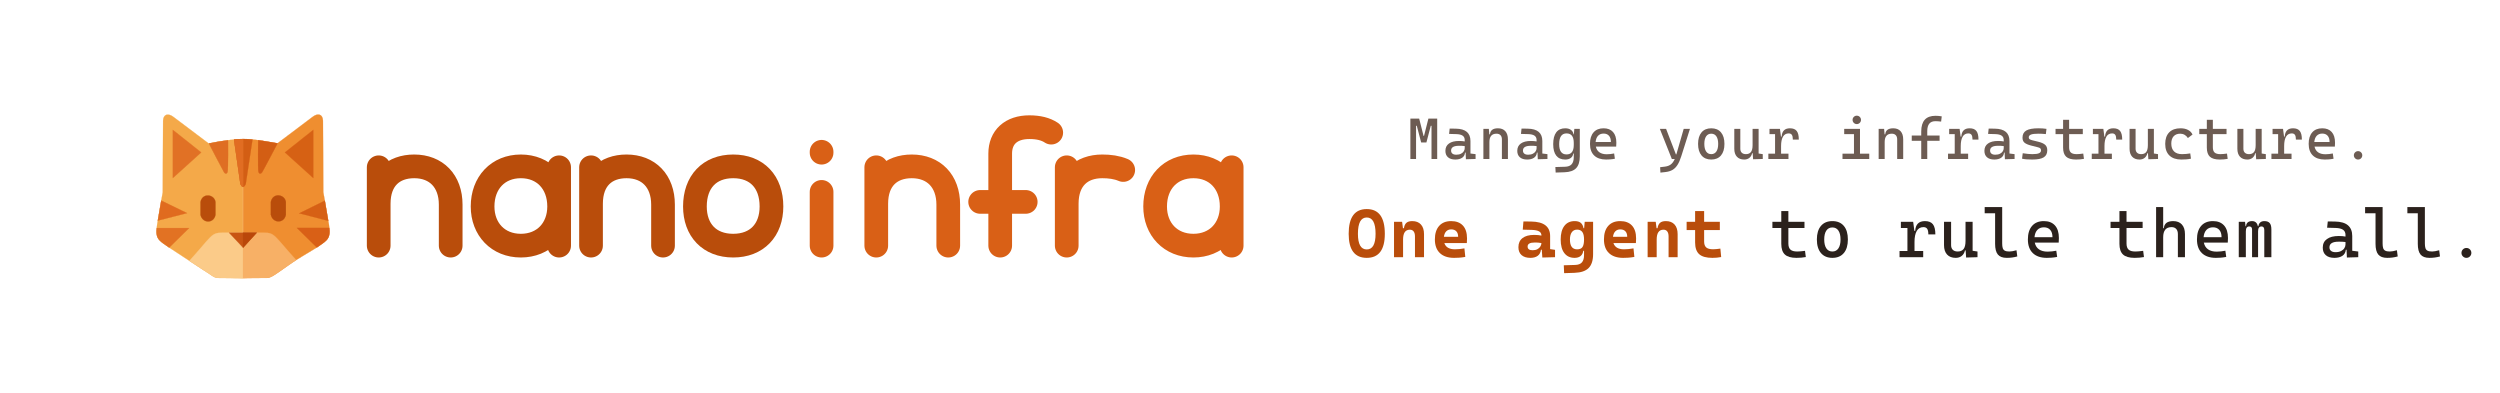
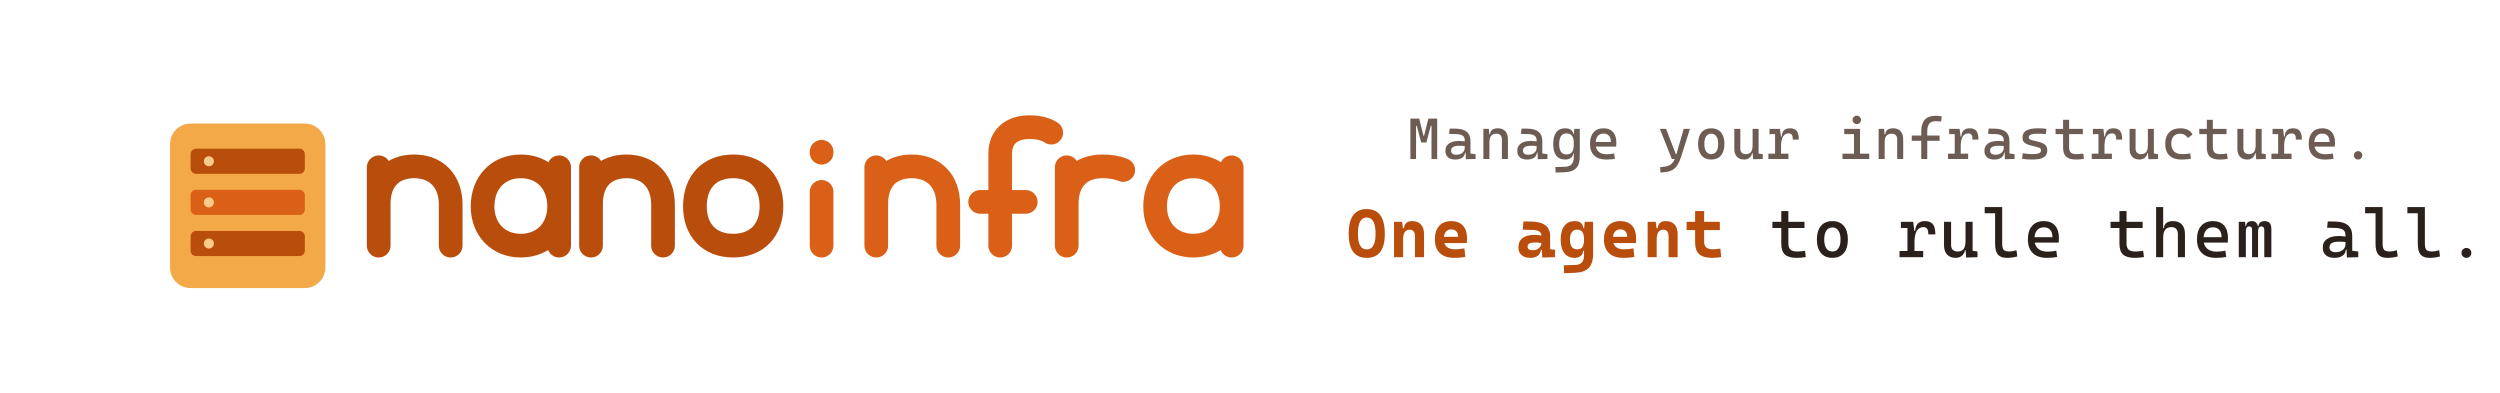
<svg xmlns="http://www.w3.org/2000/svg" width="2469" height="388" viewBox="0 0 2469 388" fill="none" role="img" aria-labelledby="title desc" shape-rendering="geometricPrecision">
  <g transform="translate(140 95) scale(0.9)">
    <g transform="translate(16 20) scale(0.2507)">
-       <path d="M229.029 127.134C308.64 112.113 354.143 106.879 379.029 108.134V716.634L272.029 715.634C251.029 715.634 243.029 702.634 201.529 678.134L54.529 581.634C30.029 565.134 23.98 560.075 13.029 549.134C3.529 537.634 -1.971 526.634 3.529 481.634L28.029 340.634L29.529 27.134C31.029 -2.366 53.029 -6.866 77.029 12.634L229.029 127.134Z" fill="#F4A949" stroke="#F4A949" />
-       <path d="M529.842 126.817C450.231 111.796 404.728 106.562 379.842 107.817V716.317L486.842 715.317C509.342 714.317 570.342 661.817 611.842 637.317L704.342 581.317C728.842 564.817 734.891 559.759 745.842 548.817C755.342 537.317 760.842 526.317 755.342 481.317L730.842 340.317L729.342 26.817C727.842 -2.683 705.842 -7.183 681.842 12.317L529.842 126.817Z" fill="#EF8E30" stroke="#EF8E30" />
-       <path d="M143.342 497.317H1.842C-6.159 550.317 22.842 557.817 56.342 582.817L143.342 497.317Z" fill="#E27223" stroke="#DF6E22" />
-       <path d="M615.342 496.817H757.001C765.002 549.817 735.842 557.317 702.342 582.317L615.342 496.817Z" fill="#D96016" stroke="#D45F16" />
-       <path d="M379.342 716.317V517.817H288.342C239.842 517.817 243.342 531.817 144.842 640.817L233.342 698.817C245.302 707.847 260.342 717.317 275.342 715.817L379.342 716.317Z" fill="#FBCB89" stroke="#FBCB8A" />
-       <path d="M566.842 382.817C561.842 348.817 509.842 341.317 501.342 382.817V439.317C509.842 477.317 559.342 478.317 566.842 439.317V382.817Z" fill="#B94D0B" stroke="#B5490B" />
-       <path d="M379.342 716.317V517.817H470.342C518.842 517.817 513.342 528.317 611.842 637.317L522.842 698.817C510.881 707.847 495.342 715.817 483.342 715.817L379.342 716.317Z" fill="#F7B066" stroke="#F8B166" />
-       <path d="M258.842 383.199C253.842 349.199 201.842 341.699 193.342 383.199V439.699C201.842 477.699 251.342 478.699 258.842 439.699V383.199Z" fill="#B94D0B" stroke="#B94D0B" />
-       <path d="M439.342 517.817H318.342L379.842 583.317L439.342 517.817Z" fill="#C85513" stroke="#C85513" />
-       <path d="M379.342 583.317V517.817H438.842L379.342 583.317Z" fill="#BA470A" stroke="#B94D0B" />
-       <path d="M367.842 304.817L339.842 109.817C369.864 107.082 387.219 106.437 420.842 109.817L391.342 304.817C382.555 322.184 376.628 321.255 367.842 304.817Z" fill="#D35E14" stroke="#D35E14" />
-       <path d="M446.412 112.822C473.271 116.662 491.893 119.703 529.928 126.325L530.604 126.442L530.284 127.05L529.842 126.817L530.283 127.051C530.283 127.051 530.282 127.054 530.281 127.055C530.279 127.059 530.276 127.064 530.273 127.071C530.265 127.085 530.254 127.107 530.239 127.135C530.209 127.193 530.164 127.279 530.105 127.391C529.986 127.617 529.81 127.951 529.581 128.387C529.122 129.261 528.449 130.543 527.59 132.177C525.872 135.444 523.413 140.12 520.448 145.753C514.519 157.018 506.565 172.113 498.471 187.426C490.377 202.738 482.142 218.27 475.65 230.412C469.165 242.538 464.401 251.316 463.262 253.088C460.97 256.653 457.712 259.067 454.529 259.067C451.263 259.067 448.386 256.547 446.859 250.949C446.467 249.511 446.169 246.271 445.938 241.776C445.705 237.256 445.537 231.406 445.42 224.701C445.186 211.289 445.154 194.441 445.217 177.94C445.279 161.438 445.436 145.281 445.576 133.249C445.647 127.233 445.713 122.248 445.762 118.767C445.786 117.027 445.806 115.662 445.82 114.733C445.827 114.268 445.832 113.912 445.836 113.673C445.838 113.553 445.839 113.462 445.84 113.401C445.84 113.371 445.841 113.348 445.841 113.333C445.841 113.325 445.842 113.319 445.842 113.315C445.842 113.313 445.842 113.311 445.842 113.31C445.845 113.31 445.882 113.31 446.342 113.317L445.842 113.309L445.851 112.742L446.412 112.822Z" fill="#D35E14" stroke="#D35C15" />
-       <path d="M311.842 251.317C314.842 240.317 313.842 112.817 313.842 112.817C281.05 117.181 262.657 120.321 229.842 126.817C229.842 126.817 291.842 246.317 296.342 253.317C300.842 260.317 308.842 262.317 311.842 251.317Z" fill="#DF6E23" stroke="#DA6D1F" />
-       <path d="M562.842 166.317L686.842 67.817V278.317L562.842 166.317Z" fill="#D66114" stroke="#D86116" />
-       <path d="M196.342 166.317L72.342 67.817V278.317L196.342 166.317Z" fill="#E17125" stroke="#E27326" />
-       <path d="M752.342 465.817L625.342 432.817L737.497 377.487L752.342 465.817Z" fill="#D66015" />
-       <path d="M737.842 377.317L737.497 377.487M737.497 377.487L625.342 432.817L752.342 465.817L737.497 377.487Z" stroke="#D66115" />
-       <path d="M6.342 464.817L134.342 432.004L21.303 376.986L6.342 464.817Z" fill="#E06B1F" />
-       <path d="M20.956 376.817L21.303 376.986M21.303 376.986L134.342 432.004L6.342 464.817L21.303 376.986Z" stroke="#DF6E1E" />
-       <path d="M379.842 317.775C376.246 317.475 372.636 313.145 368.342 305.112L340.342 110.112C355.495 108.732 367.422 107.884 379.842 107.817V317.775Z" fill="#E16D22" stroke="#E27225" />
+       <rect x="60" y="40" width="680" height="720" rx="90" fill="#F4A949" />
+       <rect x="150" y="150" width="500" height="110" rx="24" fill="#B94D0B" />
+       <rect x="150" y="330" width="500" height="110" rx="24" fill="#D96016" />
+       <rect x="150" y="510" width="500" height="110" rx="24" fill="#B94D0B" />
+       <circle cx="230" cy="205" r="22" fill="#FBCB89" />
+       <circle cx="230" cy="385" r="22" fill="#FBCB89" />
+       <circle cx="230" cy="565" r="22" fill="#FBCB89" />
    </g>
    <g fill="none" stroke="#B94D0B" stroke-width="26" stroke-linecap="round" stroke-linejoin="round">
      <path d="M260 164V78M260 118C260 91 276 77 299 77C323 77 339 93 339 119V164" />
      <path d="M458 164V78M458 121C458 95 441 77 416 77C391 77 374 95 374 121C374 146 391 164 416 164C441 164 458 146 458 121" />
      <path d="M493 164V78M493 118C493 91 509 77 532 77C556 77 572 93 572 119V164" />
      <path d="M691 121C691 147 675 164 649 164C623 164 607 147 607 121C607 94 623 77 649 77C675 77 691 94 691 121Z" />
    </g>
    <g fill="none" stroke="#D96016" stroke-width="26" stroke-linecap="round" stroke-linejoin="round">
      <path d="M746 164V105M746 62L746 61" />
      <path d="M806 164V78M806 118C806 91 822 77 845 77C869 77 885 93 885 119V164" />
      <path d="M942 164V63C942 45 954 34 974 34C984 34 992 36 998 40M920 116H970" />
      <path d="M1015 164V78M1015 118C1015 91 1031 77 1054 77C1062 77 1070 78 1077 81" />
      <path d="M1196 164V78M1196 121C1196 95 1179 77 1154 77C1129 77 1112 95 1112 121C1112 146 1129 164 1154 164C1179 164 1196 146 1196 121" />
    </g>
  </g>
  <g transform="translate(1389.299 157) scale(0.02805392 -0.02805392)" fill="#6D5C53">
    <g transform="translate(0.0 0)">
      <path d="M128 0V1420H438L592 810H608L762 1420H1072V0H872V1168H846L692 580H508L354 1168H328V0Z" />
    </g>
    <g transform="translate(1265.0 0)">
      <path d="M818 -10 808 224H787Q775 102 683.5 41.0Q592 -20 444 -20Q278 -20 187.0 60.0Q96 140 96 286Q96 454 221.5 544.0Q347 634 576 634Q690 634 776 617V666Q776 772 701.5 821.5Q627 871 480 875L226 882L246 1070L460 1067Q723 1063 850.5 953.5Q978 844 978 634V192L1158 170V0ZM776 454Q725 462 674.5 463.0Q624 464 572 464Q296 464 296 296Q296 226 343.5 188.0Q391 150 478 150Q577 150 643.5 184.0Q710 218 743.0 271.0Q776 324 776 380Z" />
    </g>
    <g transform="translate(2530.0 0)">
      <path d="M820 0V690Q820 786 770.0 838.0Q720 890 630 890Q380 890 380 596V0H168V1060H360L377 868H400Q418 1080 680 1080Q848 1080 940.0 978.0Q1032 876 1032 690V0Z" />
    </g>
    <g transform="translate(3795.0 0)">
      <path d="M818 -10 808 224H787Q775 102 683.5 41.0Q592 -20 444 -20Q278 -20 187.0 60.0Q96 140 96 286Q96 454 221.5 544.0Q347 634 576 634Q690 634 776 617V666Q776 772 701.5 821.5Q627 871 480 875L226 882L246 1070L460 1067Q723 1063 850.5 953.5Q978 844 978 634V192L1158 170V0ZM776 454Q725 462 674.5 463.0Q624 464 572 464Q296 464 296 296Q296 226 343.5 188.0Q391 150 478 150Q577 150 643.5 184.0Q710 218 743.0 271.0Q776 324 776 380Z" />
    </g>
    <g transform="translate(5060.0 0)">
      <path d="M182 -478 172 -284 512 -274Q673 -269 746.0 -185.0Q819 -101 820 62V192H800Q790 92 715.5 36.0Q641 -20 519 -20Q311 -20 203.5 117.0Q96 254 96 520Q96 796 203.5 938.0Q311 1080 519 1080Q643 1080 720.0 1024.0Q797 968 810 868H823L840 1060H1032V94Q1032 -189 903.0 -324.0Q774 -459 492 -468ZM820 566Q820 900 566 900Q306 900 306 520Q306 160 566 160Q820 160 820 494Z" />
    </g>
    <g transform="translate(6325.0 0)">
      <path d="M692 -20Q421 -20 273.5 122.5Q126 265 126 532Q126 792 251.0 936.0Q376 1080 604 1080Q819 1080 936.5 950.0Q1054 820 1054 572Q1054 499 1048 436H332Q360 303 458.0 234.5Q556 166 716 166Q782 166 846.0 173.5Q910 181 976 194L1002 8Q908 -10 830.0 -15.0Q752 -20 692 -20ZM324 598H862Q862 741 794.0 817.5Q726 894 606 894Q483 894 410.0 817.0Q337 740 324 598Z" />
    </g>
    <g transform="translate(8855.0 0)">
      <path d="M75 -480 65 -290 231 -270Q358 -255 440.5 -193.0Q523 -131 580 0H477L55 1060H275L621 160H636L895 1060H1115L809 94Q749 -96 674.5 -212.0Q600 -328 498.5 -386.0Q397 -444 255 -460Z" />
    </g>
    <g transform="translate(10120.0 0)">
      <path d="M600 -20Q380 -20 258.0 124.0Q136 268 136 530Q136 793 258.0 936.5Q380 1080 600 1080Q821 1080 942.5 936.5Q1064 793 1064 530Q1064 268 942.5 124.0Q821 -20 600 -20ZM600 170Q717 170 780.5 264.0Q844 358 844 530Q844 703 780.5 796.5Q717 890 600 890Q483 890 419.5 796.5Q356 703 356 530Q356 358 419.5 264.0Q483 170 600 170Z" />
    </g>
    <g transform="translate(11385.0 0)">
      <path d="M496 -20Q329 -20 237.5 79.5Q146 179 146 360V1060H358V360Q358 269 410.0 219.5Q462 170 556 170Q672 170 731.0 243.5Q790 317 790 490V1060H1002V192L1148 170V0L808 -10L793 204H774Q749 96 676.0 38.0Q603 -20 496 -20Z" />
    </g>
    <g transform="translate(12650.0 0)">
      <path d="M528 456V186H788V0H80V186H316V874H120V1060H488L524 788H548Q566 1080 840 1080Q1004 1080 1078.0 986.0Q1152 892 1152 682H942Q942 798 907.5 849.0Q873 900 796 900Q661 900 594.5 784.5Q528 669 528 456Z" />
    </g>
    <g transform="translate(15180.0 0)">
      <path d="M160 0V186H564V874H220V1060H776V186H1102V0ZM663 1228Q602 1228 558.5 1271.5Q515 1315 515 1376Q515 1438 558.5 1481.0Q602 1524 663 1524Q725 1524 768.0 1481.0Q811 1438 811 1376Q811 1315 768.0 1271.5Q725 1228 663 1228Z" />
    </g>
    <g transform="translate(16445.0 0)">
      <path d="M820 0V690Q820 786 770.0 838.0Q720 890 630 890Q380 890 380 596V0H168V1060H360L377 868H400Q418 1080 680 1080Q848 1080 940.0 978.0Q1032 876 1032 690V0Z" />
    </g>
    <g transform="translate(17710.0 0)">
      <path d="M402 0V640H68V826H402V970Q402 1520 904 1520Q1018 1520 1124 1500L1102 1316Q1039 1324 991.0 1327.0Q943 1330 898 1330Q614 1330 614 980V826H1048V640H614V0Z" />
    </g>
    <g transform="translate(18975.0 0)">
      <path d="M528 456V186H788V0H80V186H316V874H120V1060H488L524 788H548Q566 1080 840 1080Q1004 1080 1078.0 986.0Q1152 892 1152 682H942Q942 798 907.5 849.0Q873 900 796 900Q661 900 594.5 784.5Q528 669 528 456Z" />
    </g>
    <g transform="translate(20240.0 0)">
      <path d="M818 -10 808 224H787Q775 102 683.5 41.0Q592 -20 444 -20Q278 -20 187.0 60.0Q96 140 96 286Q96 454 221.5 544.0Q347 634 576 634Q690 634 776 617V666Q776 772 701.5 821.5Q627 871 480 875L226 882L246 1070L460 1067Q723 1063 850.5 953.5Q978 844 978 634V192L1158 170V0ZM776 454Q725 462 674.5 463.0Q624 464 572 464Q296 464 296 296Q296 226 343.5 188.0Q391 150 478 150Q577 150 643.5 184.0Q710 218 743.0 271.0Q776 324 776 380Z" />
    </g>
    <g transform="translate(21505.0 0)">
      <path d="M518 -20Q398 -20 312.5 -13.0Q227 -6 156 10L180 202Q285 186 365.5 178.0Q446 170 518 170Q679 170 751.5 201.5Q824 233 824 302Q824 350 798.5 373.5Q773 397 720 410L476 472Q319 512 245.5 571.0Q172 630 172 750Q172 924 305.5 1002.0Q439 1080 736 1080Q882 1080 1016 1060L994 876Q913 884 851.0 887.0Q789 890 730 890Q552 890 472.0 859.5Q392 829 392 760Q392 714 425.0 693.5Q458 673 526 656L722 608Q889 568 966.5 501.0Q1044 434 1044 306Q1044 135 919.0 57.5Q794 -20 518 -20Z" />
    </g>
    <g transform="translate(22770.0 0)">
      <path d="M792 -20Q551 -20 443.5 80.0Q336 180 336 400V874H70V1060H336V1380H548V1060H1030V874H548V410Q548 284 609.5 227.0Q671 170 812 170Q862 170 918.0 175.5Q974 181 1046 190L1070 4Q1000 -8 933.5 -14.0Q867 -20 792 -20Z" />
    </g>
    <g transform="translate(24035.0 0)">
      <path d="M528 456V186H788V0H80V186H316V874H120V1060H488L524 788H548Q566 1080 840 1080Q1004 1080 1078.0 986.0Q1152 892 1152 682H942Q942 798 907.5 849.0Q873 900 796 900Q661 900 594.5 784.5Q528 669 528 456Z" />
    </g>
    <g transform="translate(25300.0 0)">
      <path d="M496 -20Q329 -20 237.5 79.5Q146 179 146 360V1060H358V360Q358 269 410.0 219.5Q462 170 556 170Q672 170 731.0 243.5Q790 317 790 490V1060H1002V192L1148 170V0L808 -10L793 204H774Q749 96 676.0 38.0Q603 -20 496 -20Z" />
    </g>
    <g transform="translate(26565.0 0)">
      <path d="M702 -20Q431 -20 283.5 122.5Q136 265 136 532Q136 792 275.5 936.0Q415 1080 674 1080Q829 1080 939.5 1022.5Q1050 965 1097 860L934 737Q889 810 819.0 850.0Q749 890 666 890Q516 890 433.0 799.5Q350 709 350 542Q350 361 447.5 265.5Q545 170 726 170Q800 170 874.0 177.0Q948 184 1018 196L1042 10Q960 -8 872.5 -14.0Q785 -20 702 -20Z" />
    </g>
    <g transform="translate(27830.0 0)">
      <path d="M792 -20Q551 -20 443.5 80.0Q336 180 336 400V874H70V1060H336V1380H548V1060H1030V874H548V410Q548 284 609.5 227.0Q671 170 812 170Q862 170 918.0 175.5Q974 181 1046 190L1070 4Q1000 -8 933.5 -14.0Q867 -20 792 -20Z" />
    </g>
    <g transform="translate(29095.0 0)">
      <path d="M496 -20Q329 -20 237.5 79.5Q146 179 146 360V1060H358V360Q358 269 410.0 219.5Q462 170 556 170Q672 170 731.0 243.5Q790 317 790 490V1060H1002V192L1148 170V0L808 -10L793 204H774Q749 96 676.0 38.0Q603 -20 496 -20Z" />
    </g>
    <g transform="translate(30360.0 0)">
      <path d="M528 456V186H788V0H80V186H316V874H120V1060H488L524 788H548Q566 1080 840 1080Q1004 1080 1078.0 986.0Q1152 892 1152 682H942Q942 798 907.5 849.0Q873 900 796 900Q661 900 594.5 784.5Q528 669 528 456Z" />
    </g>
    <g transform="translate(31625.0 0)">
      <path d="M692 -20Q421 -20 273.5 122.5Q126 265 126 532Q126 792 251.0 936.0Q376 1080 604 1080Q819 1080 936.5 950.0Q1054 820 1054 572Q1054 499 1048 436H332Q360 303 458.0 234.5Q556 166 716 166Q782 166 846.0 173.5Q910 181 976 194L1002 8Q908 -10 830.0 -15.0Q752 -20 692 -20ZM324 598H862Q862 741 794.0 817.5Q726 894 606 894Q483 894 410.0 817.0Q337 740 324 598Z" />
    </g>
    <g transform="translate(32890.0 0)">
      <path d="M600 -20Q539 -20 495.5 23.5Q452 67 452 128Q452 190 495.5 233.0Q539 276 600 276Q662 276 705.0 233.0Q748 190 748 128Q748 67 705.0 23.5Q662 -20 600 -20Z" />
    </g>
  </g>
  <g transform="translate(1330 254) scale(0.033 -0.033)" fill="#B94D0B">
    <g transform="translate(0.0 0)">
      <path d="M600 -20Q59 -20 59 700Q59 1440 600 1440Q1141 1440 1141 700Q1141 -20 600 -20ZM600 232Q864 232 864 700Q864 1188 600 1188Q336 1188 336 700Q336 232 600 232Z" />
    </g>
    <g transform="translate(1265.0 0)">
      <path d="M778 0V623Q778 719 738.5 771.0Q699 823 626 823Q422 823 422 529V0H151V1060H393L418 868H448Q463 975 521.0 1027.5Q579 1080 697 1080Q865 1080 957.0 978.0Q1049 876 1049 690V0Z" />
    </g>
    <g transform="translate(2530.0 0)">
      <path d="M684 -20Q409 -20 259.0 122.5Q109 265 109 532Q109 792 236.5 936.0Q364 1080 596 1080Q823 1080 947.0 947.0Q1071 814 1071 560Q1071 488 1065 423H392Q454 236 708 236Q780 236 850.0 243.5Q920 251 993 264L1019 8Q917 -10 833.0 -15.0Q749 -20 684 -20ZM379 611H805Q805 718 750.5 775.0Q696 832 598 832Q506 832 449.5 774.5Q393 717 379 611Z" />
    </g>
    <g transform="translate(5060.0 0)">
      <path d="M795 -10 778 224H754Q739 102 656.5 41.0Q574 -20 436 -20Q267 -20 173.0 63.0Q79 146 79 299Q79 477 202.0 572.0Q325 667 551 667Q617 667 668.5 662.0Q720 657 768 646V649Q768 734 695.5 773.5Q623 813 480 817L209 824L229 1070L460 1067Q748 1063 888.0 953.5Q1028 844 1028 634V242L1175 220V0ZM768 423Q710 435 663.0 437.0Q616 439 564 439Q354 439 354 319Q354 208 503 208Q589 208 647.5 239.5Q706 271 736.0 320.5Q766 370 768 423Z" />
    </g>
    <g transform="translate(6325.0 0)">
      <path d="M182 -478 172 -242 512 -232Q652 -228 715.0 -154.5Q778 -81 778 62V192H756Q740 86 673.0 33.0Q606 -20 495 -20Q298 -20 188.5 122.0Q79 264 79 529Q79 792 188.5 936.0Q298 1080 497 1080Q618 1080 680.5 1027.5Q743 975 762 868H781L798 1060H1049V94Q1049 -189 916.0 -323.5Q783 -458 492 -468ZM778 529Q778 683 726.5 754.0Q675 825 571 825Q468 825 412.0 747.5Q356 670 356 529Q356 235 571 235Q687 235 732.5 305.0Q778 375 778 529Z" />
    </g>
    <g transform="translate(7590.0 0)">
      <path d="M684 -20Q409 -20 259.0 122.5Q109 265 109 532Q109 792 236.5 936.0Q364 1080 596 1080Q823 1080 947.0 947.0Q1071 814 1071 560Q1071 488 1065 423H392Q454 236 708 236Q780 236 850.0 243.5Q920 251 993 264L1019 8Q917 -10 833.0 -15.0Q749 -20 684 -20ZM379 611H805Q805 718 750.5 775.0Q696 832 598 832Q506 832 449.5 774.5Q393 717 379 611Z" />
    </g>
    <g transform="translate(8855.0 0)">
      <path d="M778 0V623Q778 719 738.5 771.0Q699 823 626 823Q422 823 422 529V0H151V1060H393L418 868H448Q463 975 521.0 1027.5Q579 1080 697 1080Q865 1080 957.0 978.0Q1049 876 1049 690V0Z" />
    </g>
    <g transform="translate(10120.0 0)">
      <path d="M825 -20Q551 -20 429.0 90.0Q307 200 307 442V811H53V1060H307V1380H577V1060H1047V811H577V468Q577 347 639.5 292.0Q702 237 845 237Q891 237 943.5 242.5Q996 248 1063 257L1087 4Q1021 -8 958.5 -14.0Q896 -20 825 -20Z" />
    </g>
  </g>
  <g transform="translate(1330 254) scale(0.033 -0.033) translate(11405 0)" fill="#2B211C">
    <g transform="translate(1265.0 0)">
      <path d="M792 -20Q551 -20 443.5 80.0Q336 180 336 400V874H70V1060H336V1380H548V1060H1030V874H548V410Q548 284 609.5 227.0Q671 170 812 170Q862 170 918.0 175.5Q974 181 1046 190L1070 4Q1000 -8 933.5 -14.0Q867 -20 792 -20Z" />
    </g>
    <g transform="translate(2530.0 0)">
      <path d="M600 -20Q380 -20 258.0 124.0Q136 268 136 530Q136 793 258.0 936.5Q380 1080 600 1080Q821 1080 942.5 936.5Q1064 793 1064 530Q1064 268 942.5 124.0Q821 -20 600 -20ZM600 170Q717 170 780.5 264.0Q844 358 844 530Q844 703 780.5 796.5Q717 890 600 890Q483 890 419.5 796.5Q356 703 356 530Q356 358 419.5 264.0Q483 170 600 170Z" />
    </g>
    <g transform="translate(5060.0 0)">
      <path d="M528 456V186H788V0H80V186H316V874H120V1060H488L524 788H548Q566 1080 840 1080Q1004 1080 1078.0 986.0Q1152 892 1152 682H942Q942 798 907.5 849.0Q873 900 796 900Q661 900 594.5 784.5Q528 669 528 456Z" />
    </g>
    <g transform="translate(6325.0 0)">
      <path d="M496 -20Q329 -20 237.5 79.5Q146 179 146 360V1060H358V360Q358 269 410.0 219.5Q462 170 556 170Q672 170 731.0 243.5Q790 317 790 490V1060H1002V192L1148 170V0L808 -10L793 204H774Q749 96 676.0 38.0Q603 -20 496 -20Z" />
    </g>
    <g transform="translate(7590.0 0)">
      <path d="M758 -20Q574 -20 492.0 80.0Q410 180 410 400V1314H98V1500H622V410Q622 326 638.0 273.0Q654 220 700.5 195.0Q747 170 838 170Q921 170 1050 208L1074 22Q993 0 918.5 -10.0Q844 -20 758 -20Z" />
    </g>
    <g transform="translate(8855.0 0)">
      <path d="M692 -20Q421 -20 273.5 122.5Q126 265 126 532Q126 792 251.0 936.0Q376 1080 604 1080Q819 1080 936.5 950.0Q1054 820 1054 572Q1054 499 1048 436H332Q360 303 458.0 234.5Q556 166 716 166Q782 166 846.0 173.5Q910 181 976 194L1002 8Q908 -10 830.0 -15.0Q752 -20 692 -20ZM324 598H862Q862 741 794.0 817.5Q726 894 606 894Q483 894 410.0 817.0Q337 740 324 598Z" />
    </g>
    <g transform="translate(11385.0 0)">
      <path d="M792 -20Q551 -20 443.5 80.0Q336 180 336 400V874H70V1060H336V1380H548V1060H1030V874H548V410Q548 284 609.5 227.0Q671 170 812 170Q862 170 918.0 175.5Q974 181 1046 190L1070 4Q1000 -8 933.5 -14.0Q867 -20 792 -20Z" />
    </g>
    <g transform="translate(12650.0 0)">
      <path d="M820 0V690Q820 791 770.0 845.5Q720 900 630 900Q380 900 380 596V0H168V1500H380V868H400Q418 1080 680 1080Q848 1080 940.0 978.0Q1032 876 1032 690V0Z" />
    </g>
    <g transform="translate(13915.0 0)">
      <path d="M692 -20Q421 -20 273.5 122.5Q126 265 126 532Q126 792 251.0 936.0Q376 1080 604 1080Q819 1080 936.5 950.0Q1054 820 1054 572Q1054 499 1048 436H332Q360 303 458.0 234.5Q556 166 716 166Q782 166 846.0 173.5Q910 181 976 194L1002 8Q908 -10 830.0 -15.0Q752 -20 692 -20ZM324 598H862Q862 741 794.0 817.5Q726 894 606 894Q483 894 410.0 817.0Q337 740 324 598Z" />
    </g>
    <g transform="translate(15180.0 0)">
      <path d="M876 0V810Q876 920 794 920Q690 920 690 776V0H510V830Q510 920 426 920Q324 920 324 776V0H112V1060H300L314 928H330Q342 1080 512 1080Q579 1080 623.5 1042.0Q668 1004 683 928H700Q705 990 749.5 1035.0Q794 1080 878 1080Q988 1080 1038.0 1021.0Q1088 962 1088 830V0Z" />
    </g>
    <g transform="translate(17710.0 0)">
      <path d="M818 -10 808 224H787Q775 102 683.5 41.0Q592 -20 444 -20Q278 -20 187.0 60.0Q96 140 96 286Q96 454 221.5 544.0Q347 634 576 634Q690 634 776 617V666Q776 772 701.5 821.5Q627 871 480 875L226 882L246 1070L460 1067Q723 1063 850.5 953.5Q978 844 978 634V192L1158 170V0ZM776 454Q725 462 674.5 463.0Q624 464 572 464Q296 464 296 296Q296 226 343.5 188.0Q391 150 478 150Q577 150 643.5 184.0Q710 218 743.0 271.0Q776 324 776 380Z" />
    </g>
    <g transform="translate(18975.0 0)">
      <path d="M758 -20Q574 -20 492.0 80.0Q410 180 410 400V1314H98V1500H622V410Q622 326 638.0 273.0Q654 220 700.5 195.0Q747 170 838 170Q921 170 1050 208L1074 22Q993 0 918.5 -10.0Q844 -20 758 -20Z" />
    </g>
    <g transform="translate(20240.0 0)">
      <path d="M758 -20Q574 -20 492.0 80.0Q410 180 410 400V1314H98V1500H622V410Q622 326 638.0 273.0Q654 220 700.5 195.0Q747 170 838 170Q921 170 1050 208L1074 22Q993 0 918.5 -10.0Q844 -20 758 -20Z" />
    </g>
    <g transform="translate(21505.0 0)">
      <path d="M600 -20Q539 -20 495.5 23.5Q452 67 452 128Q452 190 495.5 233.0Q539 276 600 276Q662 276 705.0 233.0Q748 190 748 128Q748 67 705.0 23.5Q662 -20 600 -20Z" />
    </g>
  </g>
</svg>
